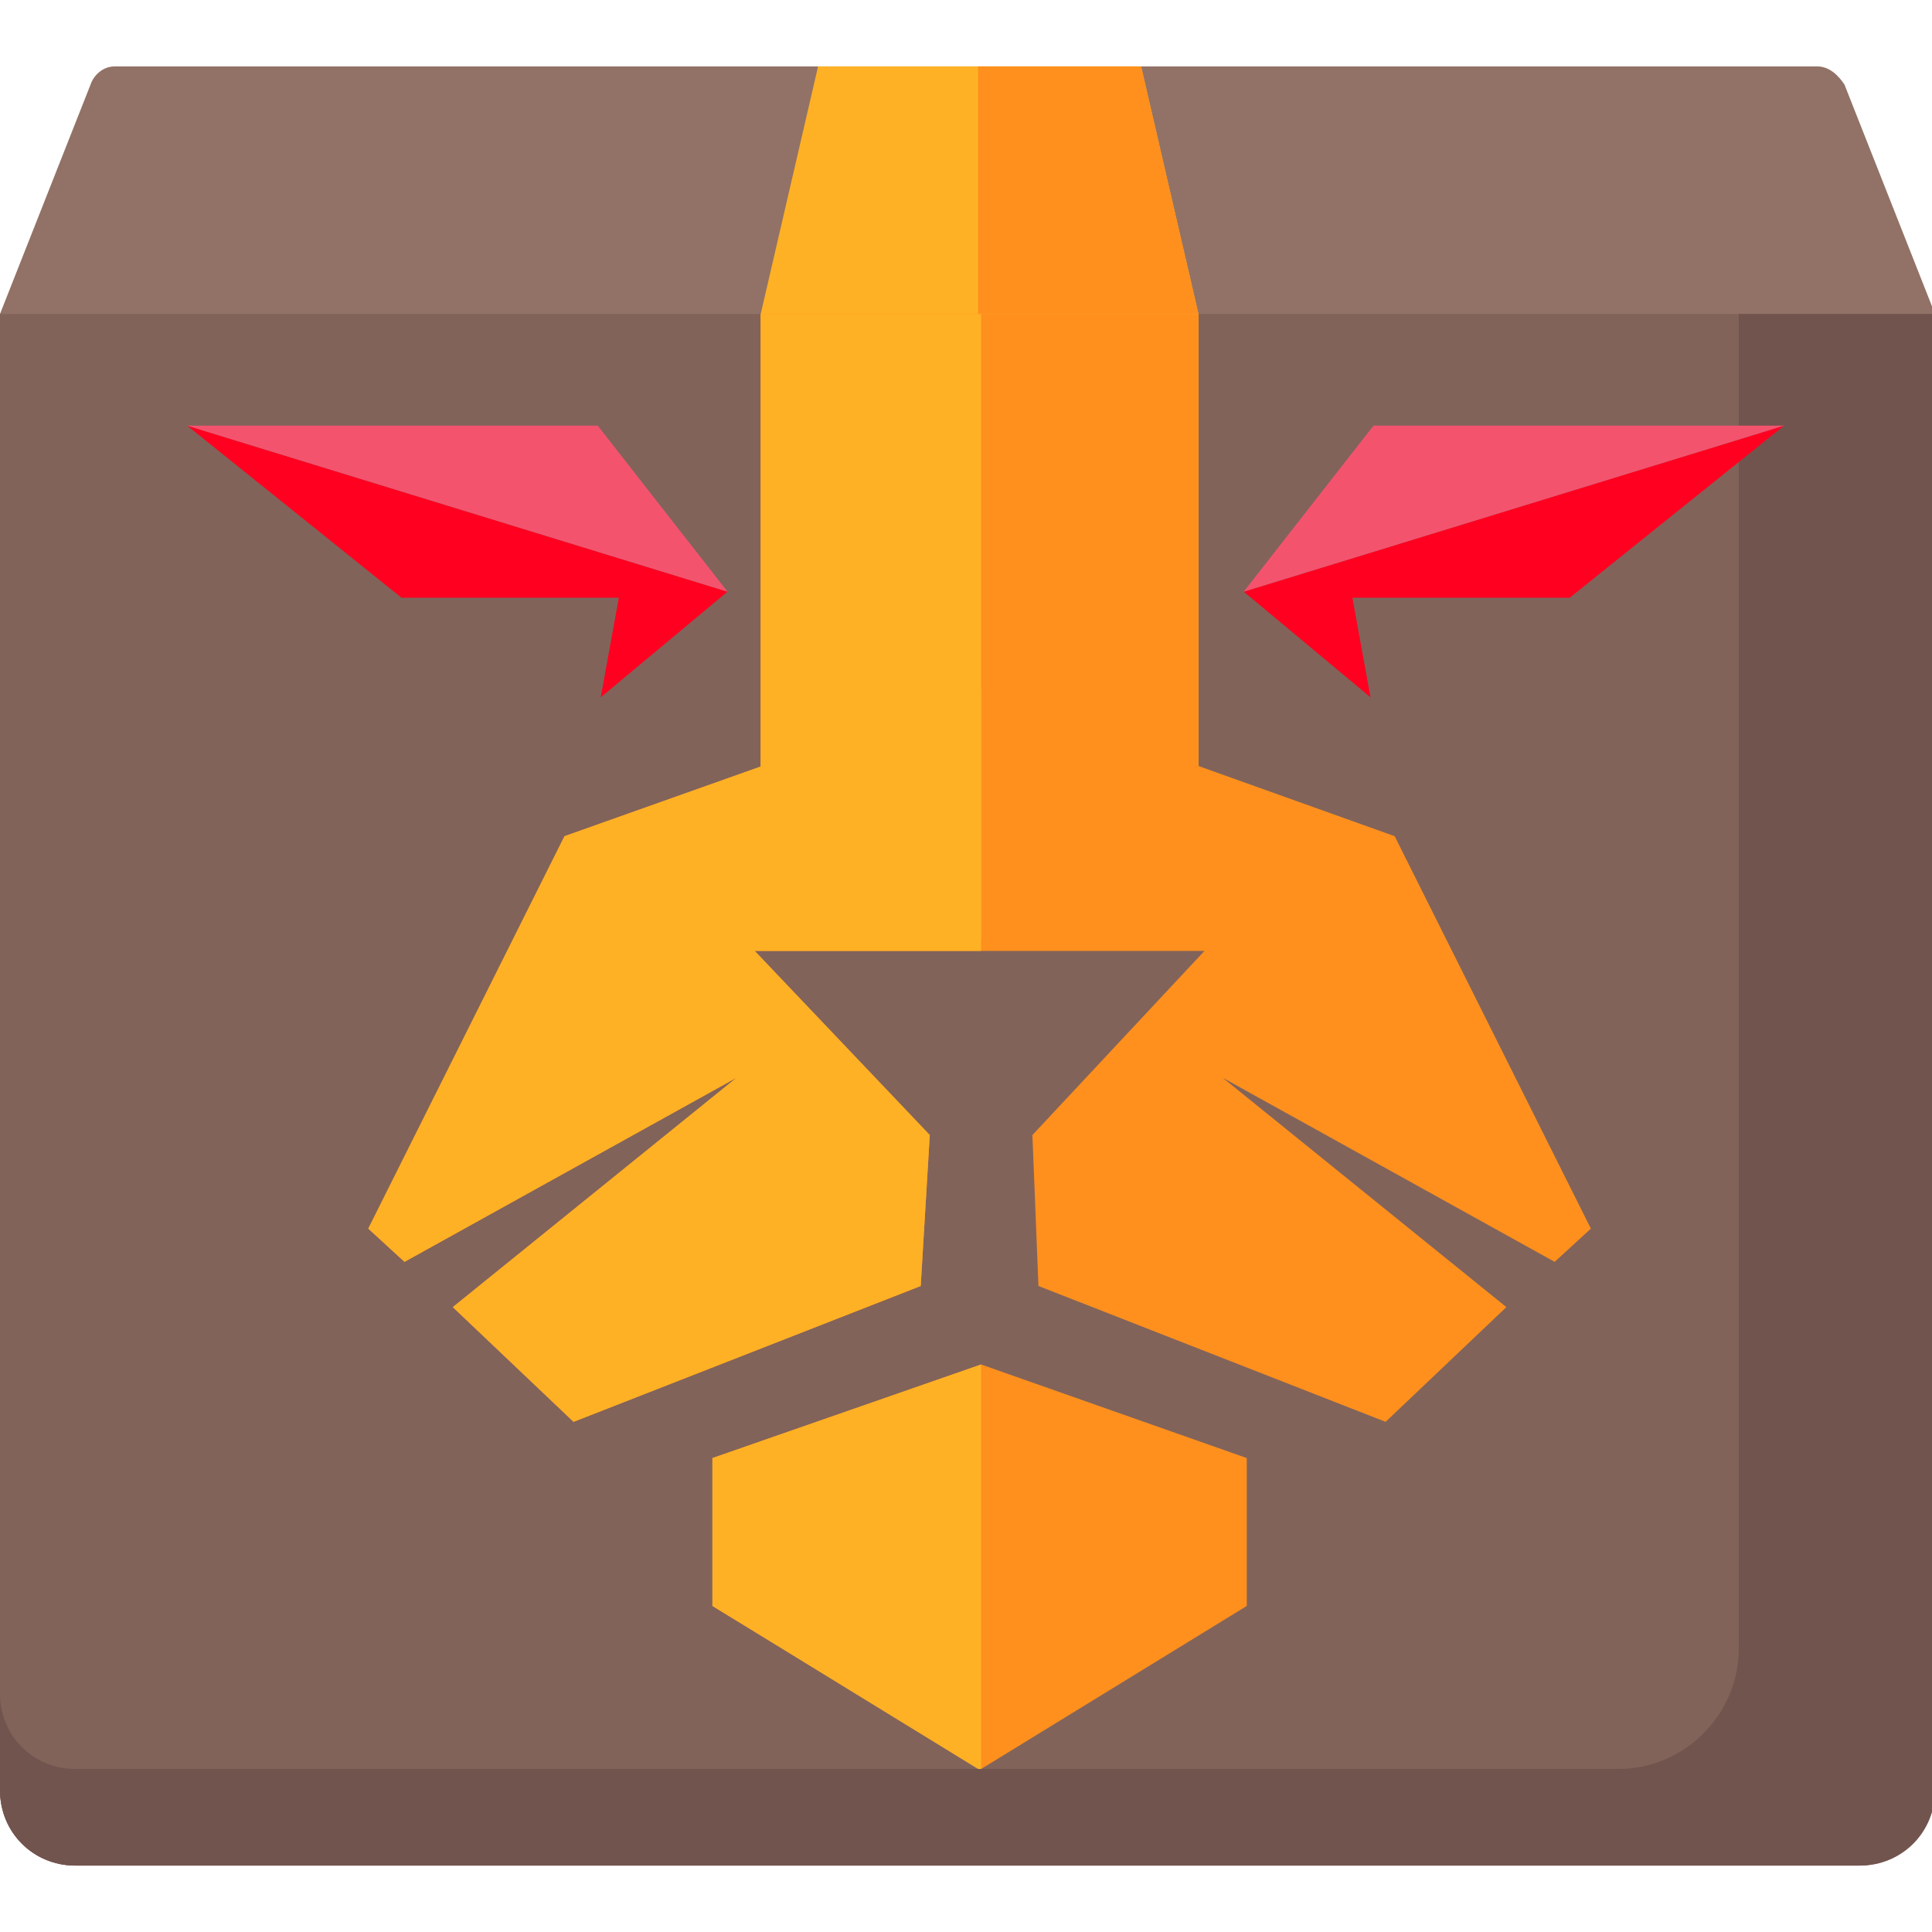
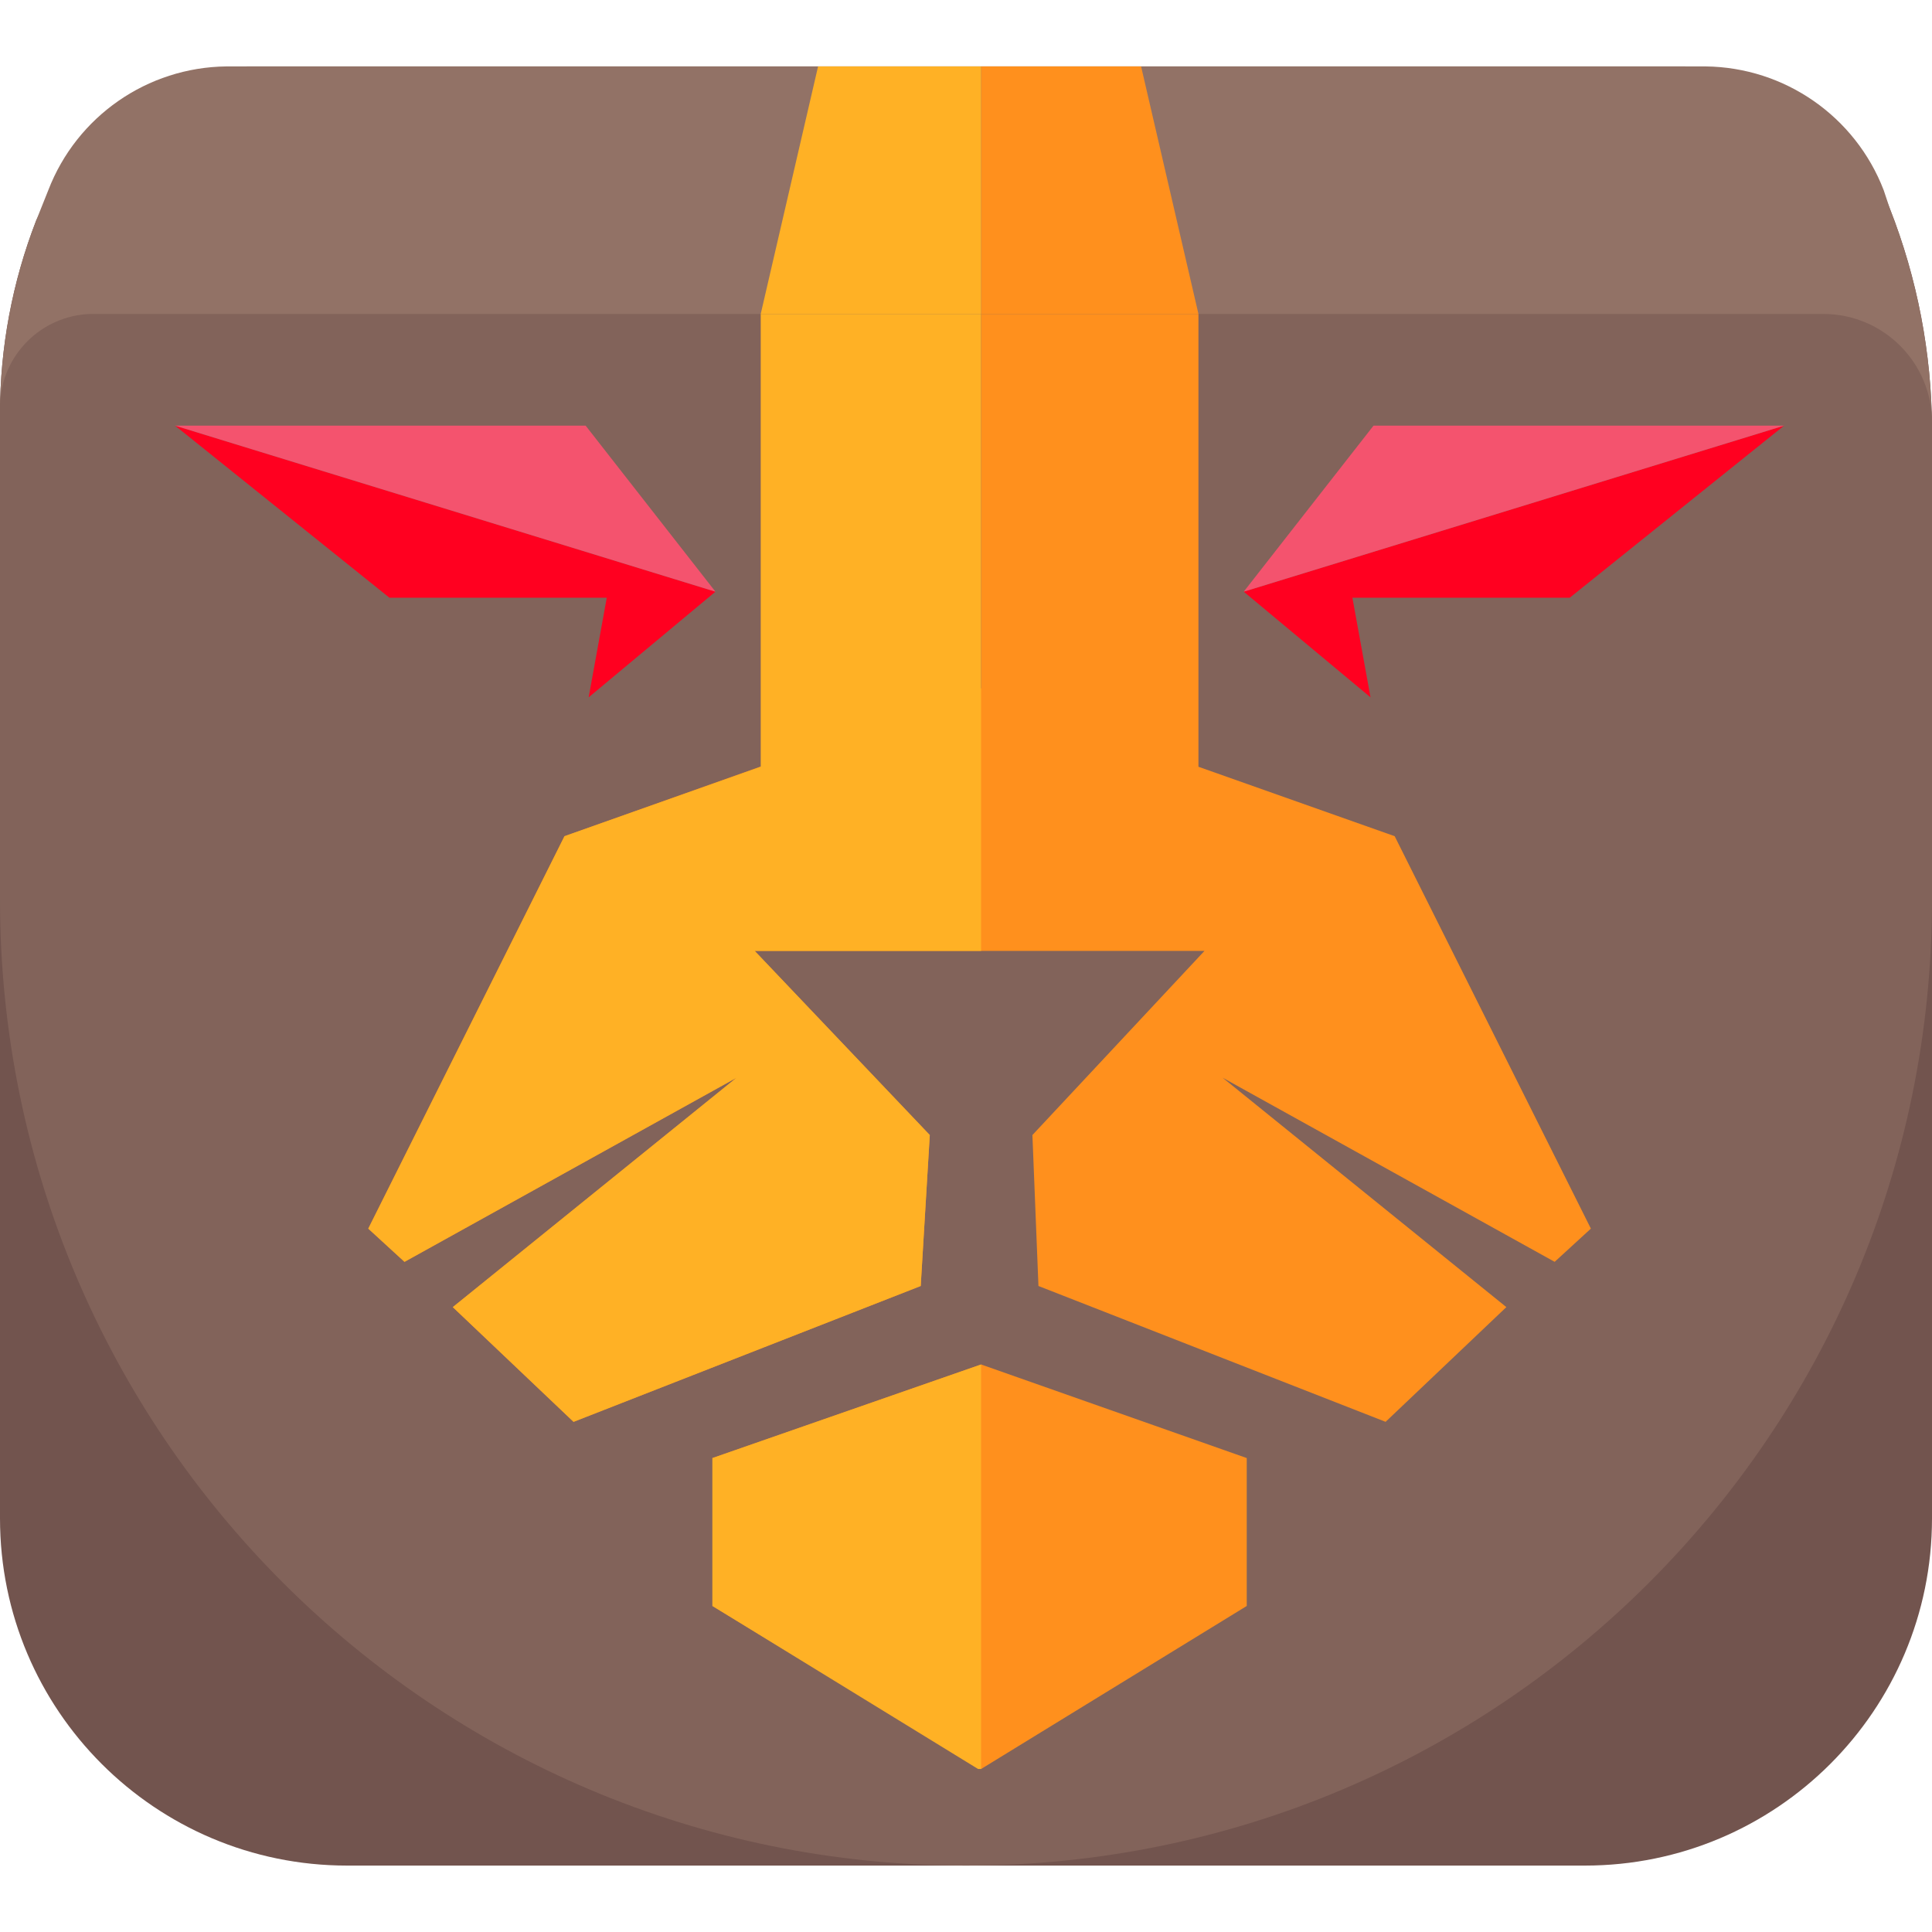
- <svg xmlns="http://www.w3.org/2000/svg" version="1.1" id="Layer_1" x="0px" y="0px" viewBox="0 0 64 64" style="enable-background:new 0 0 64 64;" xml:space="preserve">
-   <style type="text/css">
- 	.st0{fill:#927266;}
- 	.st1{fill:#82635A;}
- 	.st2{fill:#72544E;}
- 	.st3{fill:#FFB125;}
- 	.st4{fill:#FF901D;}
- 	.st5{fill:#FF0020;}
- 	.st6{fill:#F4536E;}
- </style>
-   <g>
-     <path class="st0" d="M60.2,2.2H3.8C3.4,2.2,3.1,2.5,3,2.8l-3,7.6v48.9c0,1.4,1.1,2.5,2.5,2.5h59.1c1.4,0,2.5-1.1,2.5-2.5V10.4   l-3-7.6C60.9,2.5,60.6,2.2,60.2,2.2z" />
-     <path class="st1" d="M61.5,61.8H2.5c-1.4,0-2.5-1.1-2.5-2.5V10.4h64v48.9C64,60.7,62.9,61.8,61.5,61.8z" />
-     <path class="st2" d="M57.6,10.4v44.2c0,2.2-1.8,4-4,4H2.5c-1.4,0-2.5-1.1-2.5-2.5v3.2c0,1.4,1.1,2.5,2.5,2.5h59.1   c1.4,0,2.5-1.1,2.5-2.5V10.4H57.6z" />
-     <g>
-       <path class="st3" d="M37.8,2.2H27.1l-1.9,8.2v17.3c0,0.5,0.6,0.7,0.9,0.4l6-5.3c0.2-0.2,0.5-0.2,0.7,0l6,5.3    c0.4,0.3,0.9,0.1,0.9-0.4V10.4L37.8,2.2z" />
-       <path class="st4" d="M38.8,29.2l-6-5.7c-0.2-0.2-0.5-0.2-0.7,0l-6,5.7c-0.4,0.3-0.9,0.1-0.9-0.4V10.4h14.5v18.4    C39.7,29.3,39.2,29.6,38.8,29.2z" />
-       <polygon class="st4" points="41.3,48.3 32.5,45.2 32.5,45.2 32.5,45.2 23.6,48.3 23.6,53.2 32.5,58.6 32.5,58.6 32.5,58.6     41.3,53.2   " />
-       <polygon class="st4" points="40.5,35.7 51.5,41.8 52.7,40.7 46.2,27.7 32.5,22.8 18.7,27.7 12.2,40.7 13.4,41.8 24.4,35.7     15,43.3 19,47.1 30.5,42.6 30.8,37.6 25,31.5 39.9,31.5 34.2,37.6 34.4,42.6 45.9,47.1 49.9,43.3   " />
-       <polygon class="st3" points="23.6,48.3 23.6,53.2 32.4,58.6 32.5,58.6 32.5,58.6 32.5,45.2 32.5,45.2   " />
-       <polygon class="st3" points="18.7,27.7 12.2,40.7 13.4,41.8 24.4,35.7 15,43.3 19,47.1 30.5,42.6 30.8,37.6 25,31.5 32.5,31.5     32.5,22.8   " />
-       <g>
-         <g>
-           <polygon class="st5" points="13.3,19.8 20.5,19.8 19.9,23.1 24.1,19.6 6.2,14.1     " />
-           <polygon class="st6" points="6.2,14.1 24.1,19.6 19.8,14.1     " />
-         </g>
-         <g>
-           <polygon class="st5" points="52,19.8 44.8,19.8 45.4,23.1 41.2,19.6 59.1,14.1     " />
-           <polygon class="st6" points="59.1,14.1 41.2,19.6 45.5,14.1     " />
-         </g>
-       </g>
-       <rect x="25.2" y="10.4" class="st3" width="7.3" height="20.7" />
-       <polygon class="st4" points="39.7,10.4 32.4,10.4 32.4,2.2 37.8,2.2   " />
-     </g>
-   </g>
+ <svg xmlns="http://www.w3.org/2000/svg" id="Layer_1" data-name="Layer 1" viewBox="0 0 64 64">
+   <defs>
+     <style>.cls-1{fill:#72544e;}.cls-2{fill:#927266;}.cls-3{fill:#82635a;}.cls-4{fill:#ff0020;}.cls-5{fill:#f4536e;}.cls-6{fill:#ff901d;}.cls-7{fill:#ffb125;}</style>
+   </defs>
+   <path class="cls-1" d="M55.8,2.2H8.2A7.4,7.4,0,0,0,1.4,6.9l-.2.4A17.7,17.7,0,0,0,0,13.7V50.3A11.5,11.5,0,0,0,11.5,61.8h41A11.5,11.5,0,0,0,64,50.3V14.2a20.2,20.2,0,0,0-1.4-7.3h0A7.4,7.4,0,0,0,55.8,2.2Z" />
+   <path class="cls-2" d="M64,23.1V14.2a20.2,20.2,0,0,0-1.4-7.3l-.2-.6a6.4,6.4,0,0,0-5.9-4.1H7.5A6.4,6.4,0,0,0,1.6,6.3l-.4,1A17.7,17.7,0,0,0,0,13.7v9.4Z" />
+   <path class="cls-3" d="M32,61.8h0a32,32,0,0,1-32-32V13.4a3.1,3.1,0,0,1,3-3H60.4A3.6,3.6,0,0,1,64,14V29.8A32,32,0,0,1,32,61.8Z" />
+   <polygon class="cls-4" points="12.9 19.8 20.1 19.8 19.5 23.1 23.7 19.6 5.8 14.1 12.9 19.8" />
+   <polygon class="cls-5" points="5.8 14.1 23.7 19.6 19.4 14.1 5.8 14.1" />
+   <polygon class="cls-4" points="52 19.8 44.8 19.8 45.4 23.1 41.2 19.6 59.1 14.1 52 19.8" />
+   <polygon class="cls-5" points="59.1 14.1 41.2 19.6 45.5 14.1 59.1 14.1" />
+   <polygon class="cls-6" points="41.3 48.3 32.5 45.2 32.5 45.2 32.5 45.2 23.6 48.3 23.6 53.2 32.5 58.6 32.5 58.6 32.5 58.6 41.3 53.2 41.3 48.3" />
+   <polygon class="cls-7" points="23.6 48.3 23.6 53.2 32.4 58.6 32.5 58.6 32.5 58.6 32.5 45.2 32.5 45.2 23.6 48.3" />
+   <polygon class="cls-6" points="39.7 10.4 32.5 10.4 32.5 2.2 37.8 2.2 39.7 10.4" />
+   <polygon class="cls-7" points="25.2 10.4 32.5 10.4 32.5 2.2 27.1 2.2 25.2 10.4" />
+   <polygon class="cls-6" points="52.7 40.7 46.2 27.7 39.7 25.4 39.7 10.4 32.5 10.4 32.5 22.8 32.5 22.8 18.7 27.7 12.2 40.7 13.4 41.8 24.4 35.7 15 43.3 19 47.1 30.5 42.6 30.8 37.6 25 31.5 39.9 31.5 34.2 37.6 34.4 42.6 45.9 47.1 49.9 43.3 40.5 35.7 51.5 41.8 52.7 40.7" />
+   <polygon class="cls-7" points="32.5 10.4 25.2 10.4 25.2 25.4 18.7 27.7 12.2 40.7 13.4 41.8 24.4 35.7 15 43.3 19 47.1 30.5 42.6 30.8 37.6 25 31.5 32.5 31.5 32.5 25.5 32.5 25.5 32.5 10.4" />
</svg>
